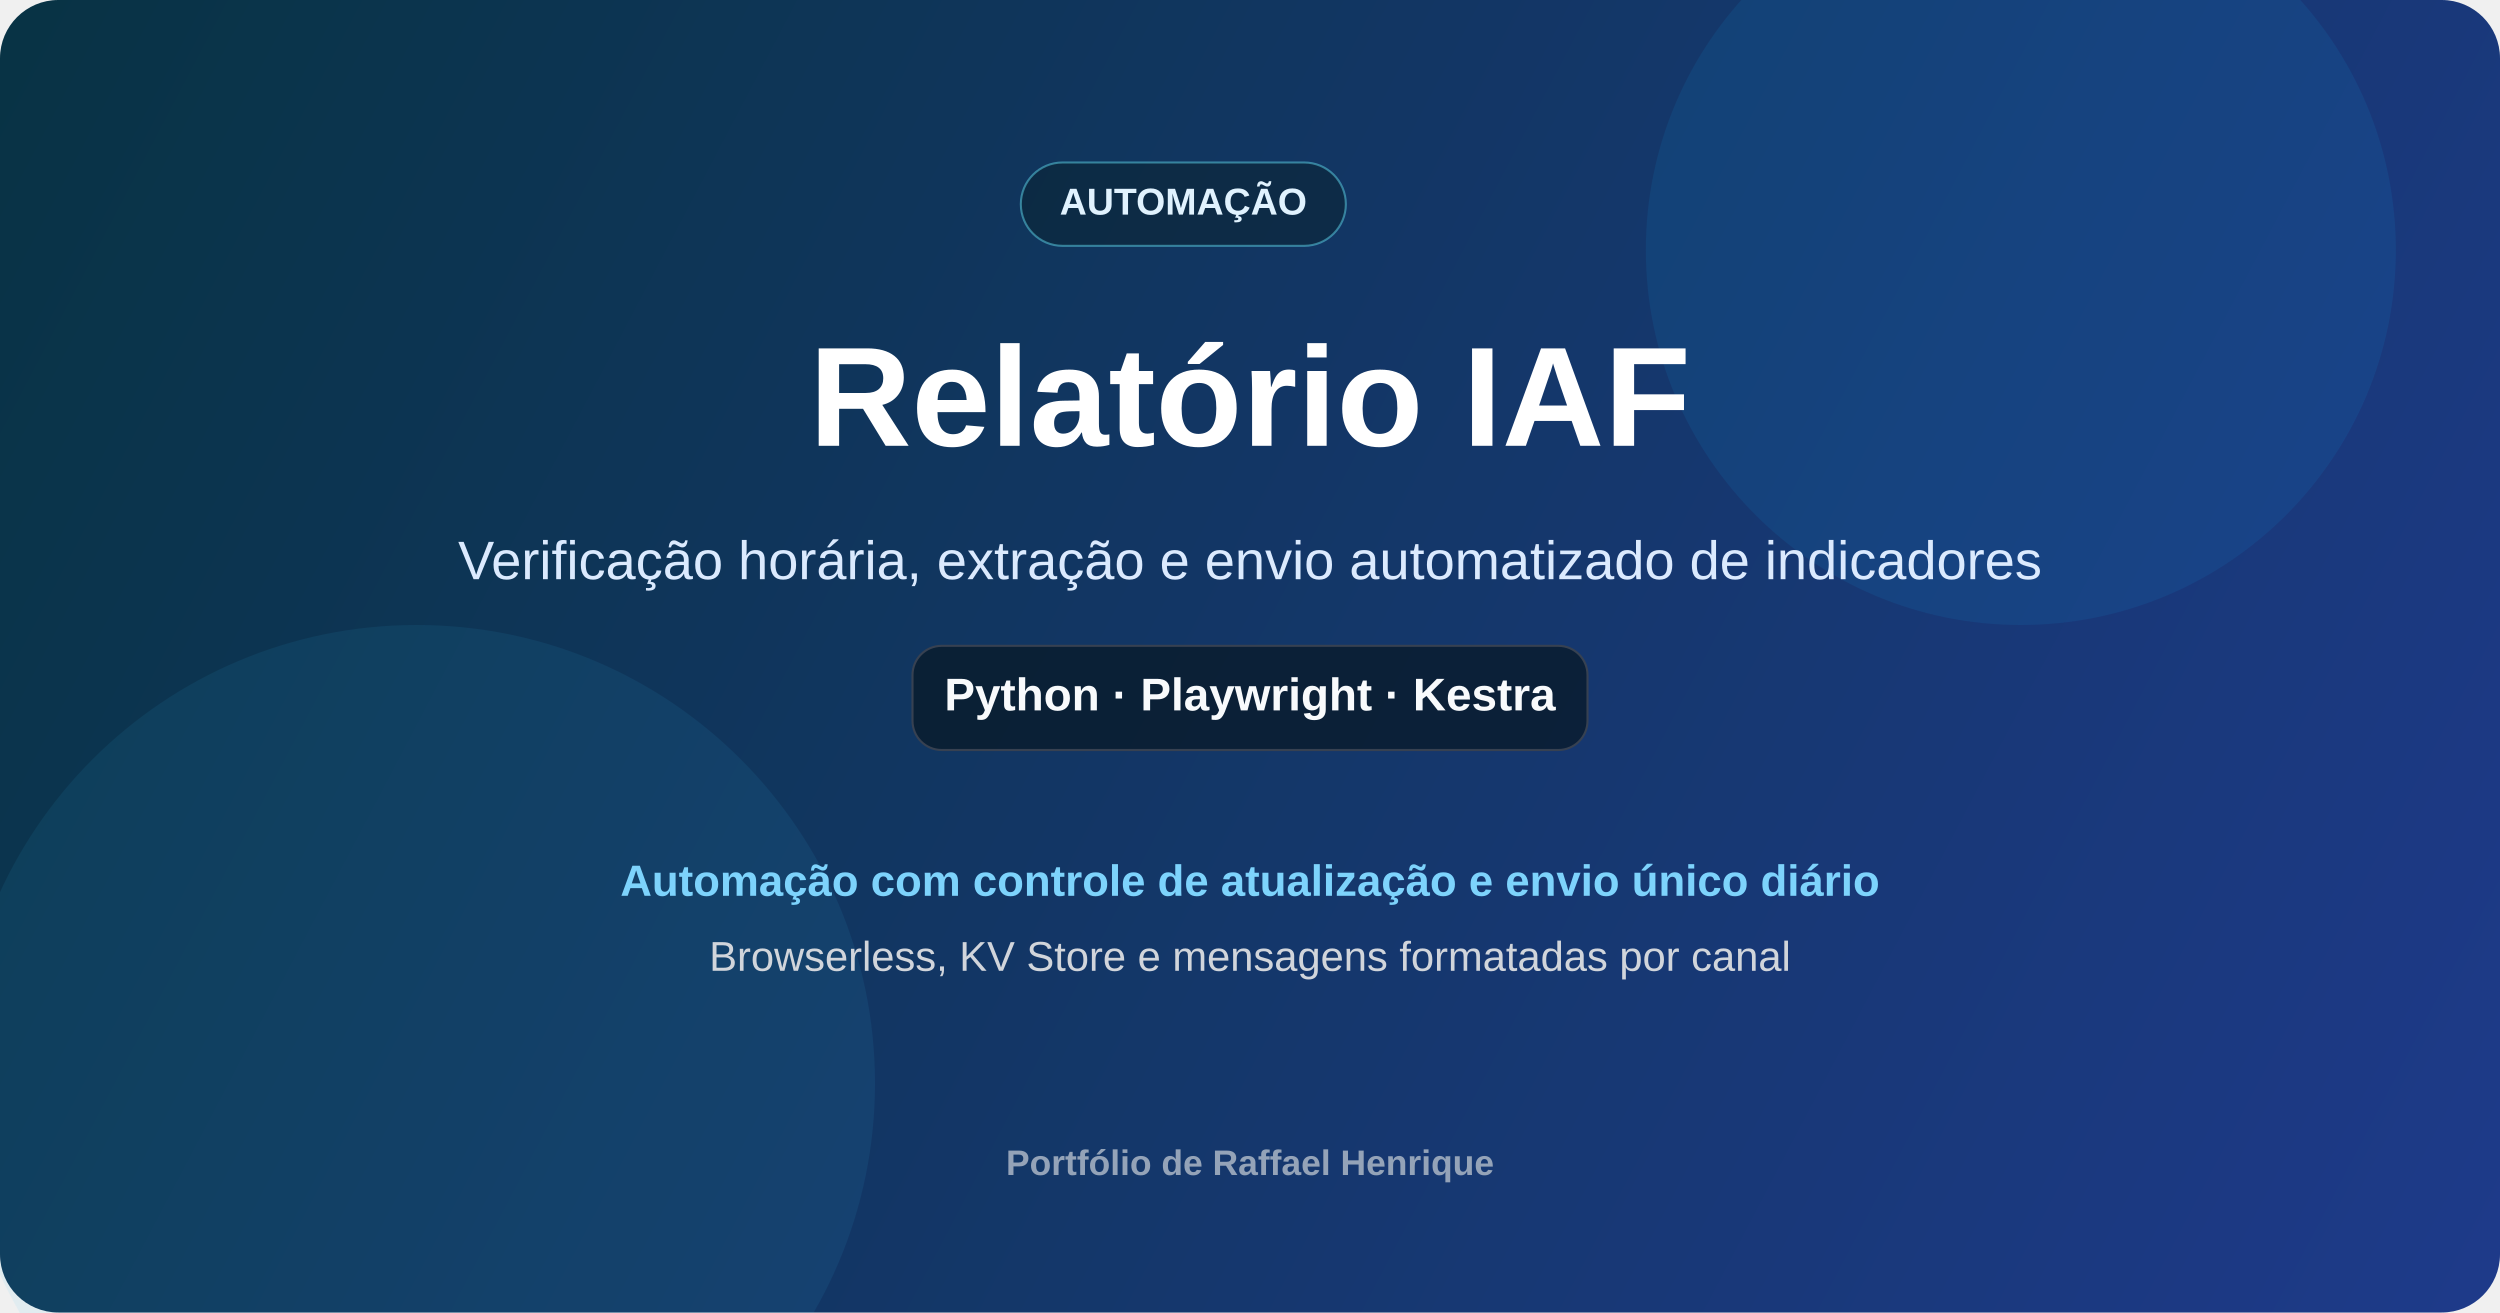
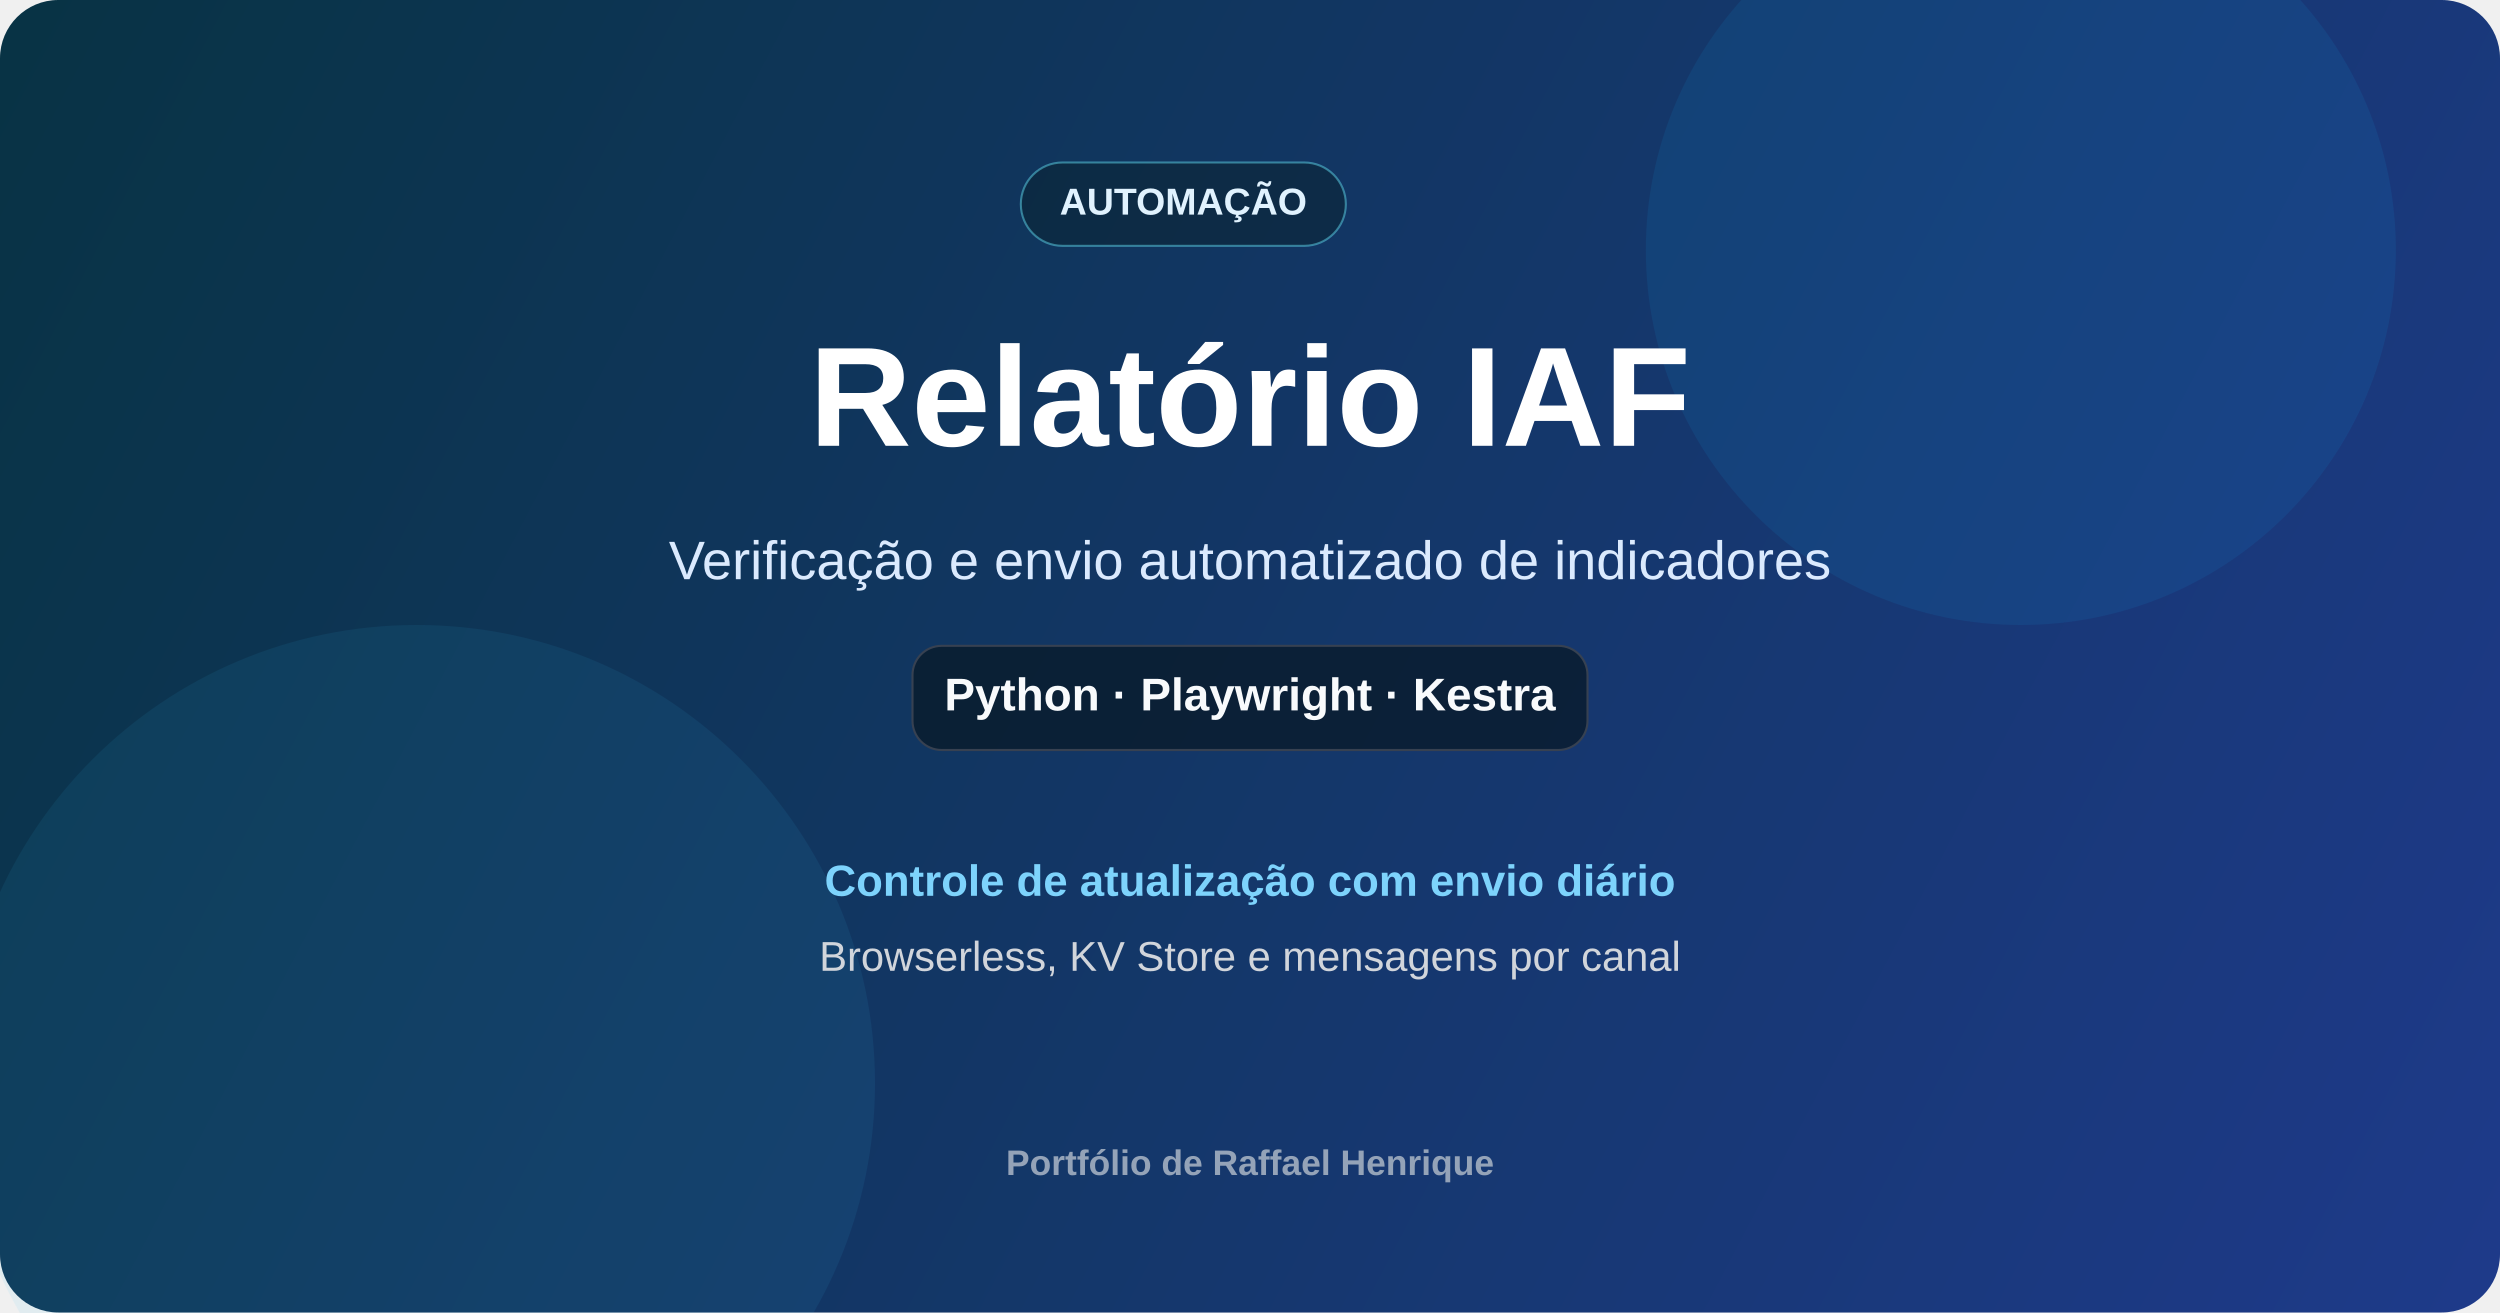
<svg xmlns="http://www.w3.org/2000/svg" width="1200" height="630" viewBox="0 0 1200 630" fill="none">
  <defs>
    <linearGradient id="bg" x1="0" y1="0" x2="1200" y2="630" gradientUnits="userSpaceOnUse">
      <stop stop-color="#083344" />
      <stop offset="1" stop-color="#1E3A8A" />
    </linearGradient>
  </defs>
  <rect width="1200" height="630" rx="28" fill="url(#bg)" />
  <circle cx="970" cy="120" r="180" fill="#0EA5E9" fill-opacity="0.10" />
  <circle cx="200" cy="520" r="220" fill="#38BDF8" fill-opacity="0.08" />
  <rect x="490" y="78" width="156" height="40" rx="20" fill="#0A2434" fill-opacity="0.60" stroke="#67E8F9" stroke-opacity="0.45" />
  <text x="568" y="103" text-anchor="middle" fill="#E0F2FE" font-family="Segoe UI, Arial, sans-serif" font-size="18" font-weight="700">AUTOMAÇÃO</text>
  <text x="600" y="214" text-anchor="middle" fill="#FFFFFF" font-family="Segoe UI, Arial, sans-serif" font-size="68" font-weight="800">Relatório IAF</text>
-   <text x="600" y="278" text-anchor="middle" fill="#DBEAFE" font-family="Segoe UI, Arial, sans-serif" font-size="26" font-weight="500">Verificação horária, extração e envio automatizado de indicadores</text>
+   <text x="600" y="278" text-anchor="middle" fill="#DBEAFE" font-family="Segoe UI, Arial, sans-serif" font-size="26" font-weight="500">Verificação e envio automatizado de indicadores</text>
  <rect x="438" y="310" width="324" height="50" rx="14" fill="#081A28" fill-opacity="0.76" stroke="#374151" />
  <text x="600" y="341" text-anchor="middle" fill="#F8FAFC" font-family="Segoe UI, Arial, sans-serif" font-size="22" font-weight="700">Python · Playwright · Kestra</text>
-   <text x="600" y="430" text-anchor="middle" fill="#7DD3FC" font-family="Segoe UI, Arial, sans-serif" font-size="21" font-weight="700">Automação com controle de atualização e envio único diário</text>
-   <text x="600" y="466" text-anchor="middle" fill="#D1D5DB" font-family="Segoe UI, Arial, sans-serif" font-size="20" font-weight="400">Browserless, KV Store e mensagens formatadas por canal</text>
+   <text x="600" y="430" text-anchor="middle" fill="#7DD3FC" font-family="Segoe UI, Arial, sans-serif" font-size="21" font-weight="700">Controle de atualização com envio diário</text>
+   <text x="600" y="466" text-anchor="middle" fill="#D1D5DB" font-family="Segoe UI, Arial, sans-serif" font-size="20" font-weight="400">Browserless, KV Store e mensagens por canal</text>
  <text x="600" y="564" text-anchor="middle" fill="#94A3B8" font-family="Segoe UI, Arial, sans-serif" font-size="17" font-weight="600">Portfólio de Raffael Henrique</text>
</svg>
